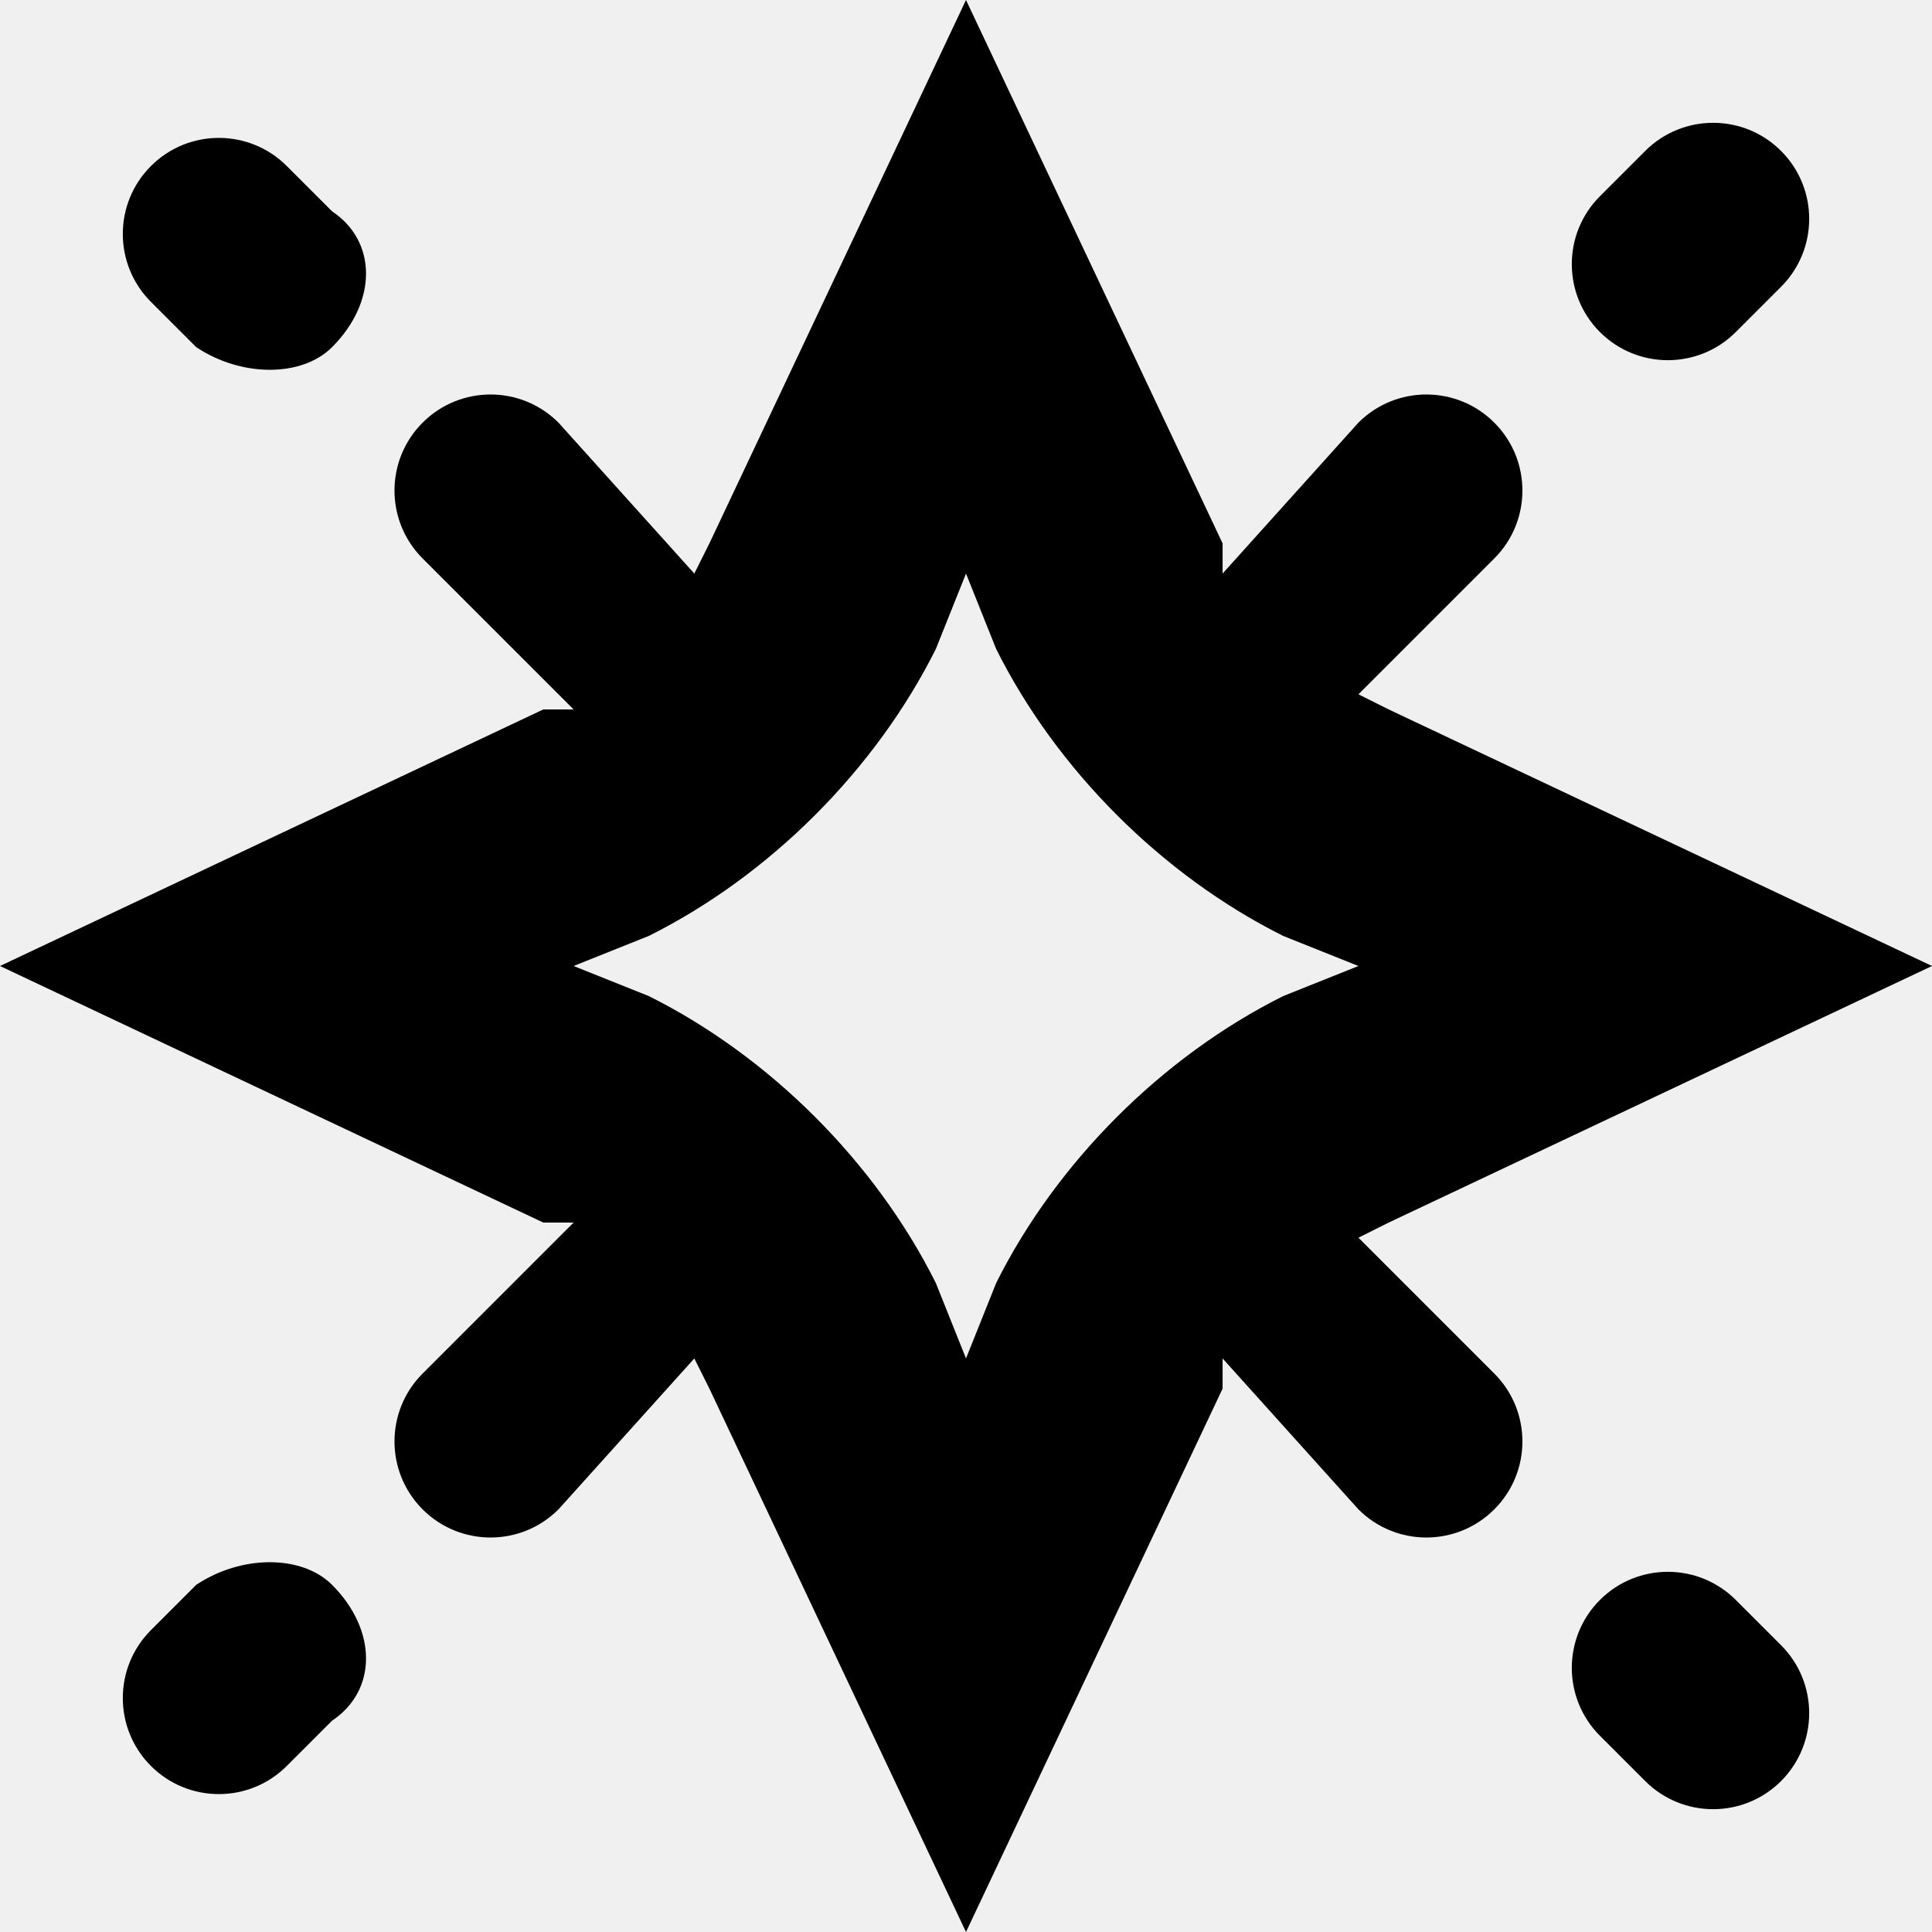
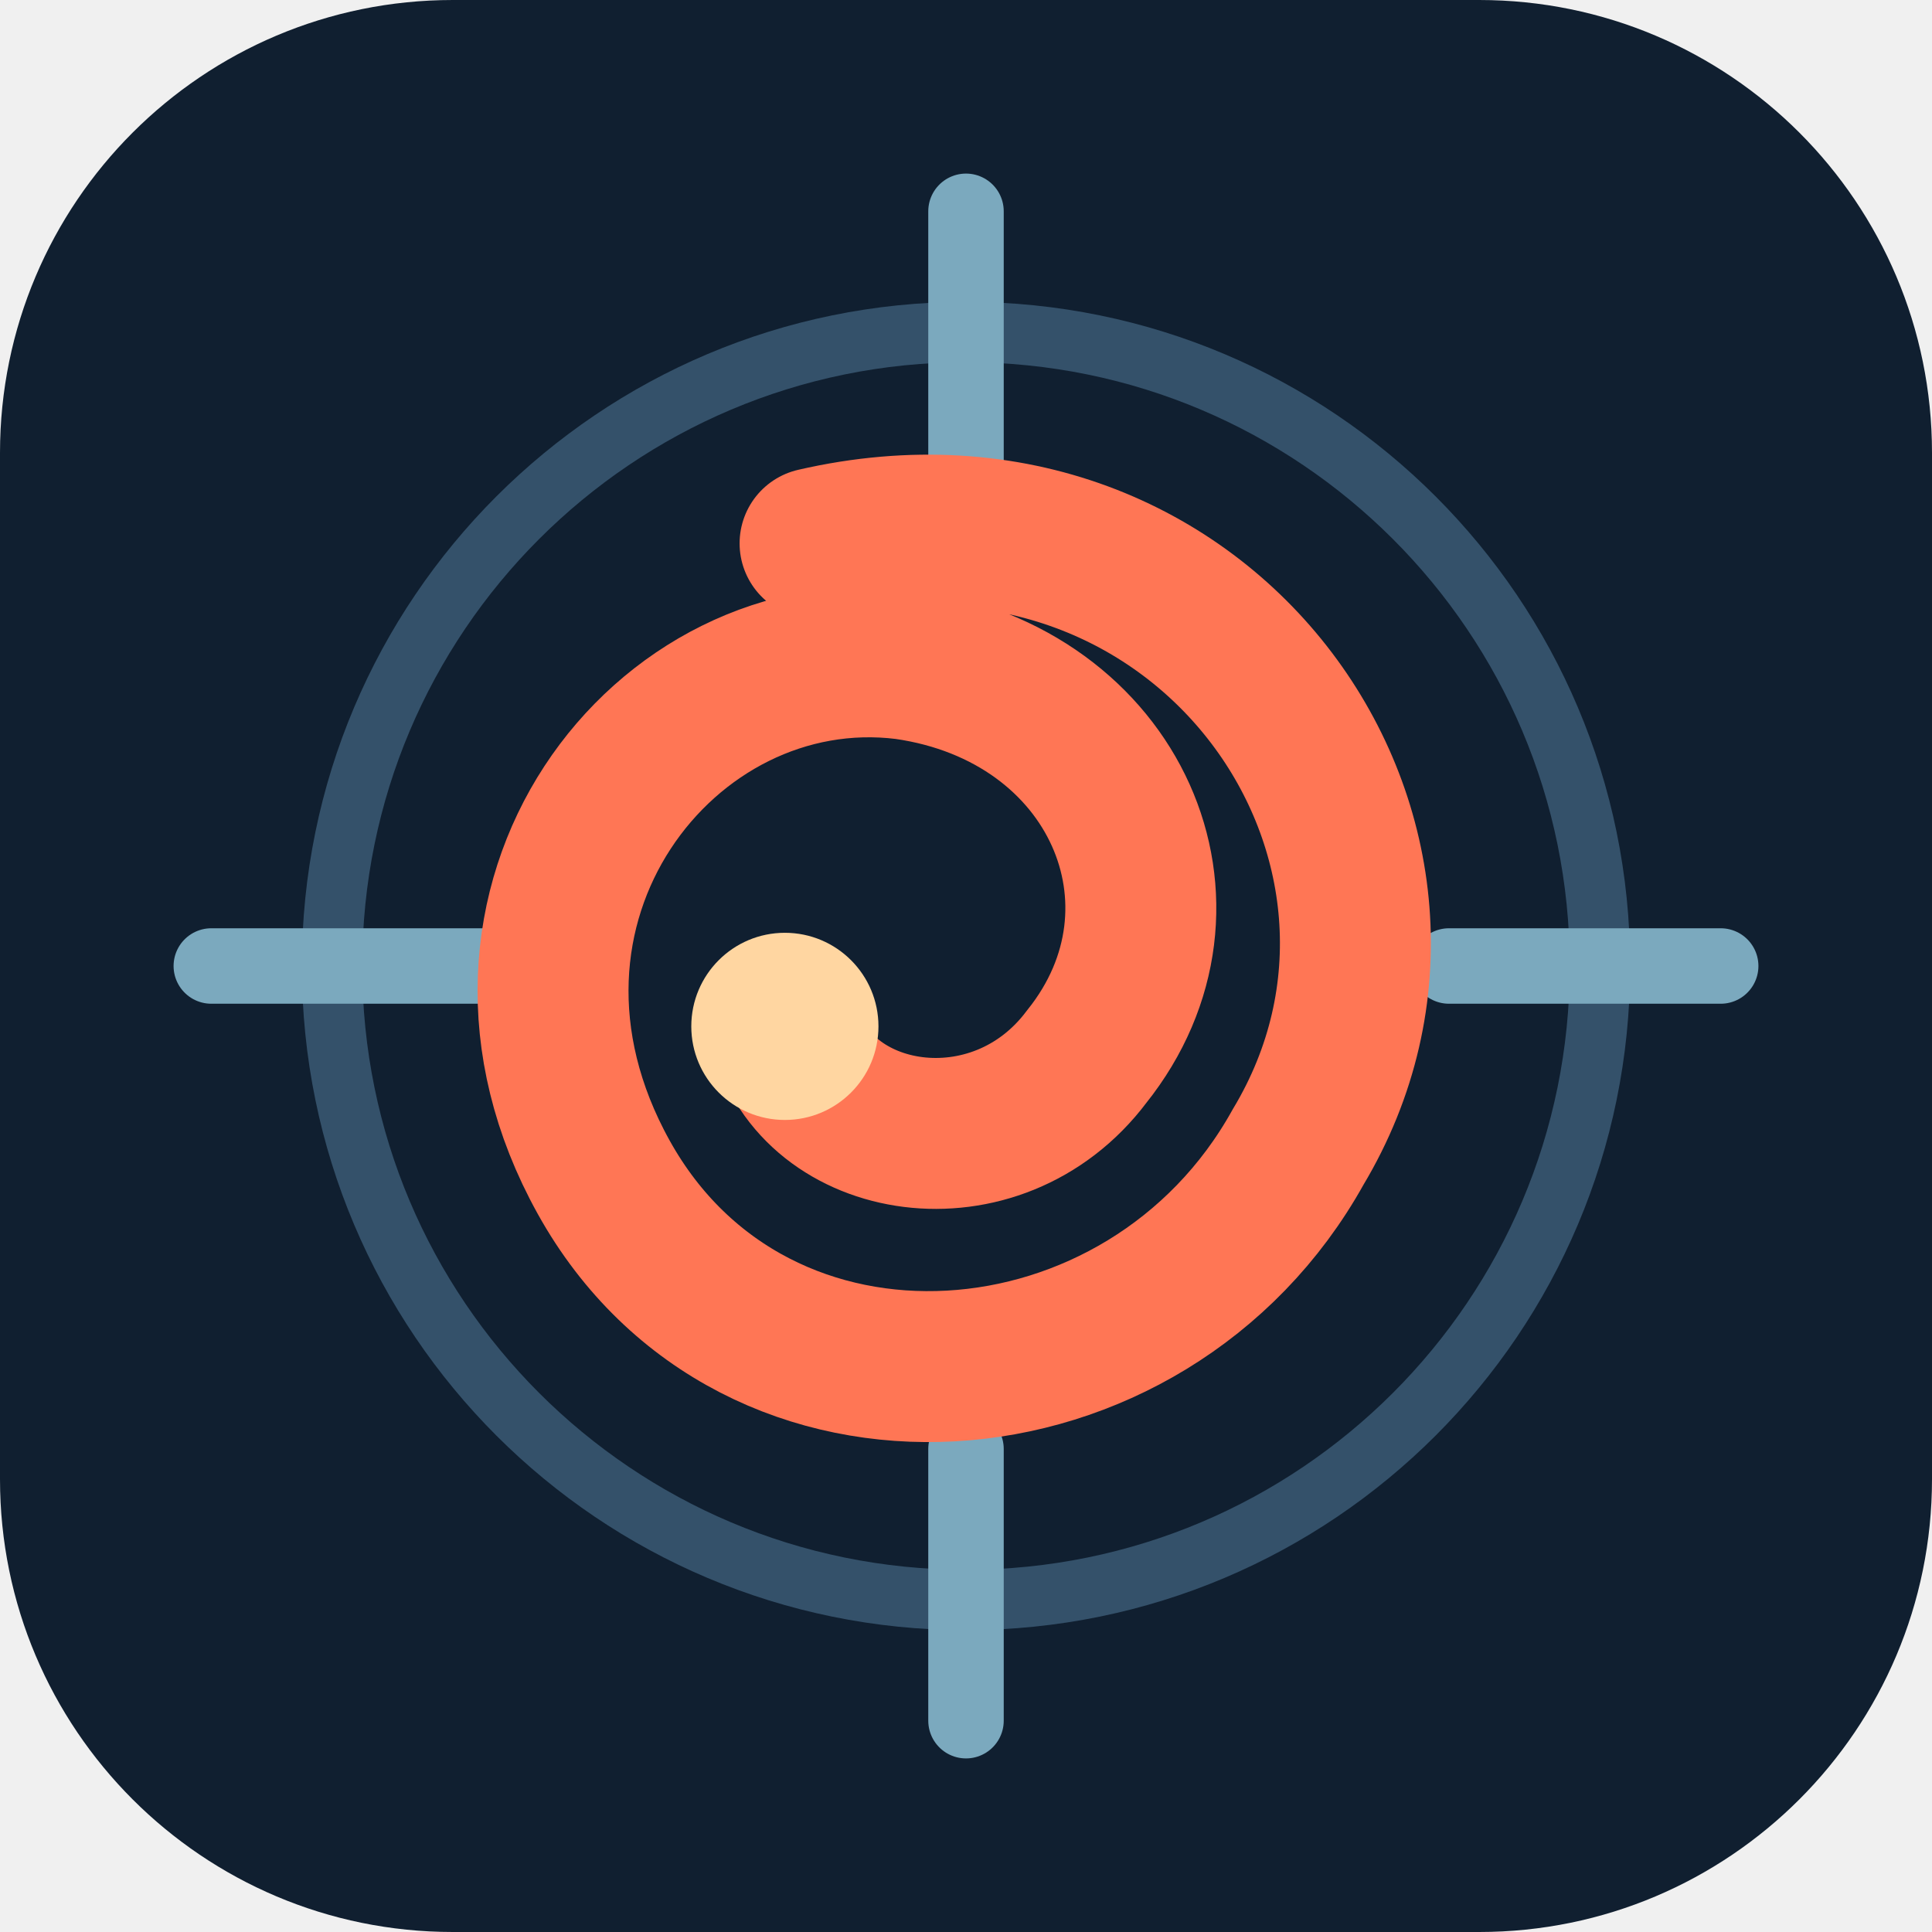
- <svg xmlns="http://www.w3.org/2000/svg" viewBox="0 0 128 128">
-   <path fill-rule="evenodd" d="M81 36 64 0 47 36l-1 2-9-10a6 6 0 0 0-9 9l10 10h-2L0 64l36 17h2L28 91a6 6 0 1 0 9 9l9-10 1 2 17 36 17-36v-2l9 10a6 6 0 1 0 9-9l-9-9 2-1 36-17-36-17-2-1 9-9a6 6 0 1 0-9-9l-9 10v-2Zm-17 2-2 5c-4 8-11 15-19 19l-5 2 5 2c8 4 15 11 19 19l2 5 2-5c4-8 11-15 19-19l5-2-5-2c-8-4-15-11-19-19l-2-5Z" clip-rule="evenodd" />
-   <path d="M118 19a6 6 0 0 0-9-9l-3 3a6 6 0 1 0 9 9l3-3Zm-96 4c-2 2-6 2-9 0l-3-3a6 6 0 1 1 9-9l3 3c3 2 3 6 0 9Zm0 82c-2-2-6-2-9 0l-3 3a6 6 0 1 0 9 9l3-3c3-2 3-6 0-9Zm96 4a6 6 0 0 1-9 9l-3-3a6 6 0 1 1 9-9l3 3Z" />
-   <style>path{fill:#000}@media (prefers-color-scheme:dark){path{fill:#fff}}</style>
+ <svg xmlns="http://www.w3.org/2000/svg" viewBox="0 0 64 64" role="img" aria-label="BDBV outbreak tracking favicon">
+   <rect width="64" height="64" rx="15" fill="#101F30" />
+   <circle cx="32" cy="32" r="21" fill="none" stroke="#34516A" stroke-width="2" />
+   <circle cx="32" cy="32" r="13" fill="none" stroke="#34516A" stroke-width="2" stroke-dasharray="3 5" />
+   <path d="M32 7v9M32 48v9M7 32h9M48 32h9" stroke="#7BA9BE" stroke-width="2.5" stroke-linecap="round" />
+   <path d="M27 18c13-3 22 10 16 20-5 9-18 10-23 1-5-9 2-18 10-17 7 1 10 8 6 13-3 4-9 3-10-1" fill="none" stroke="#FF7655" stroke-width="5" stroke-linecap="round" />
+   <circle cx="26" cy="34" r="3.1" fill="#FFD6A1" />
</svg>
